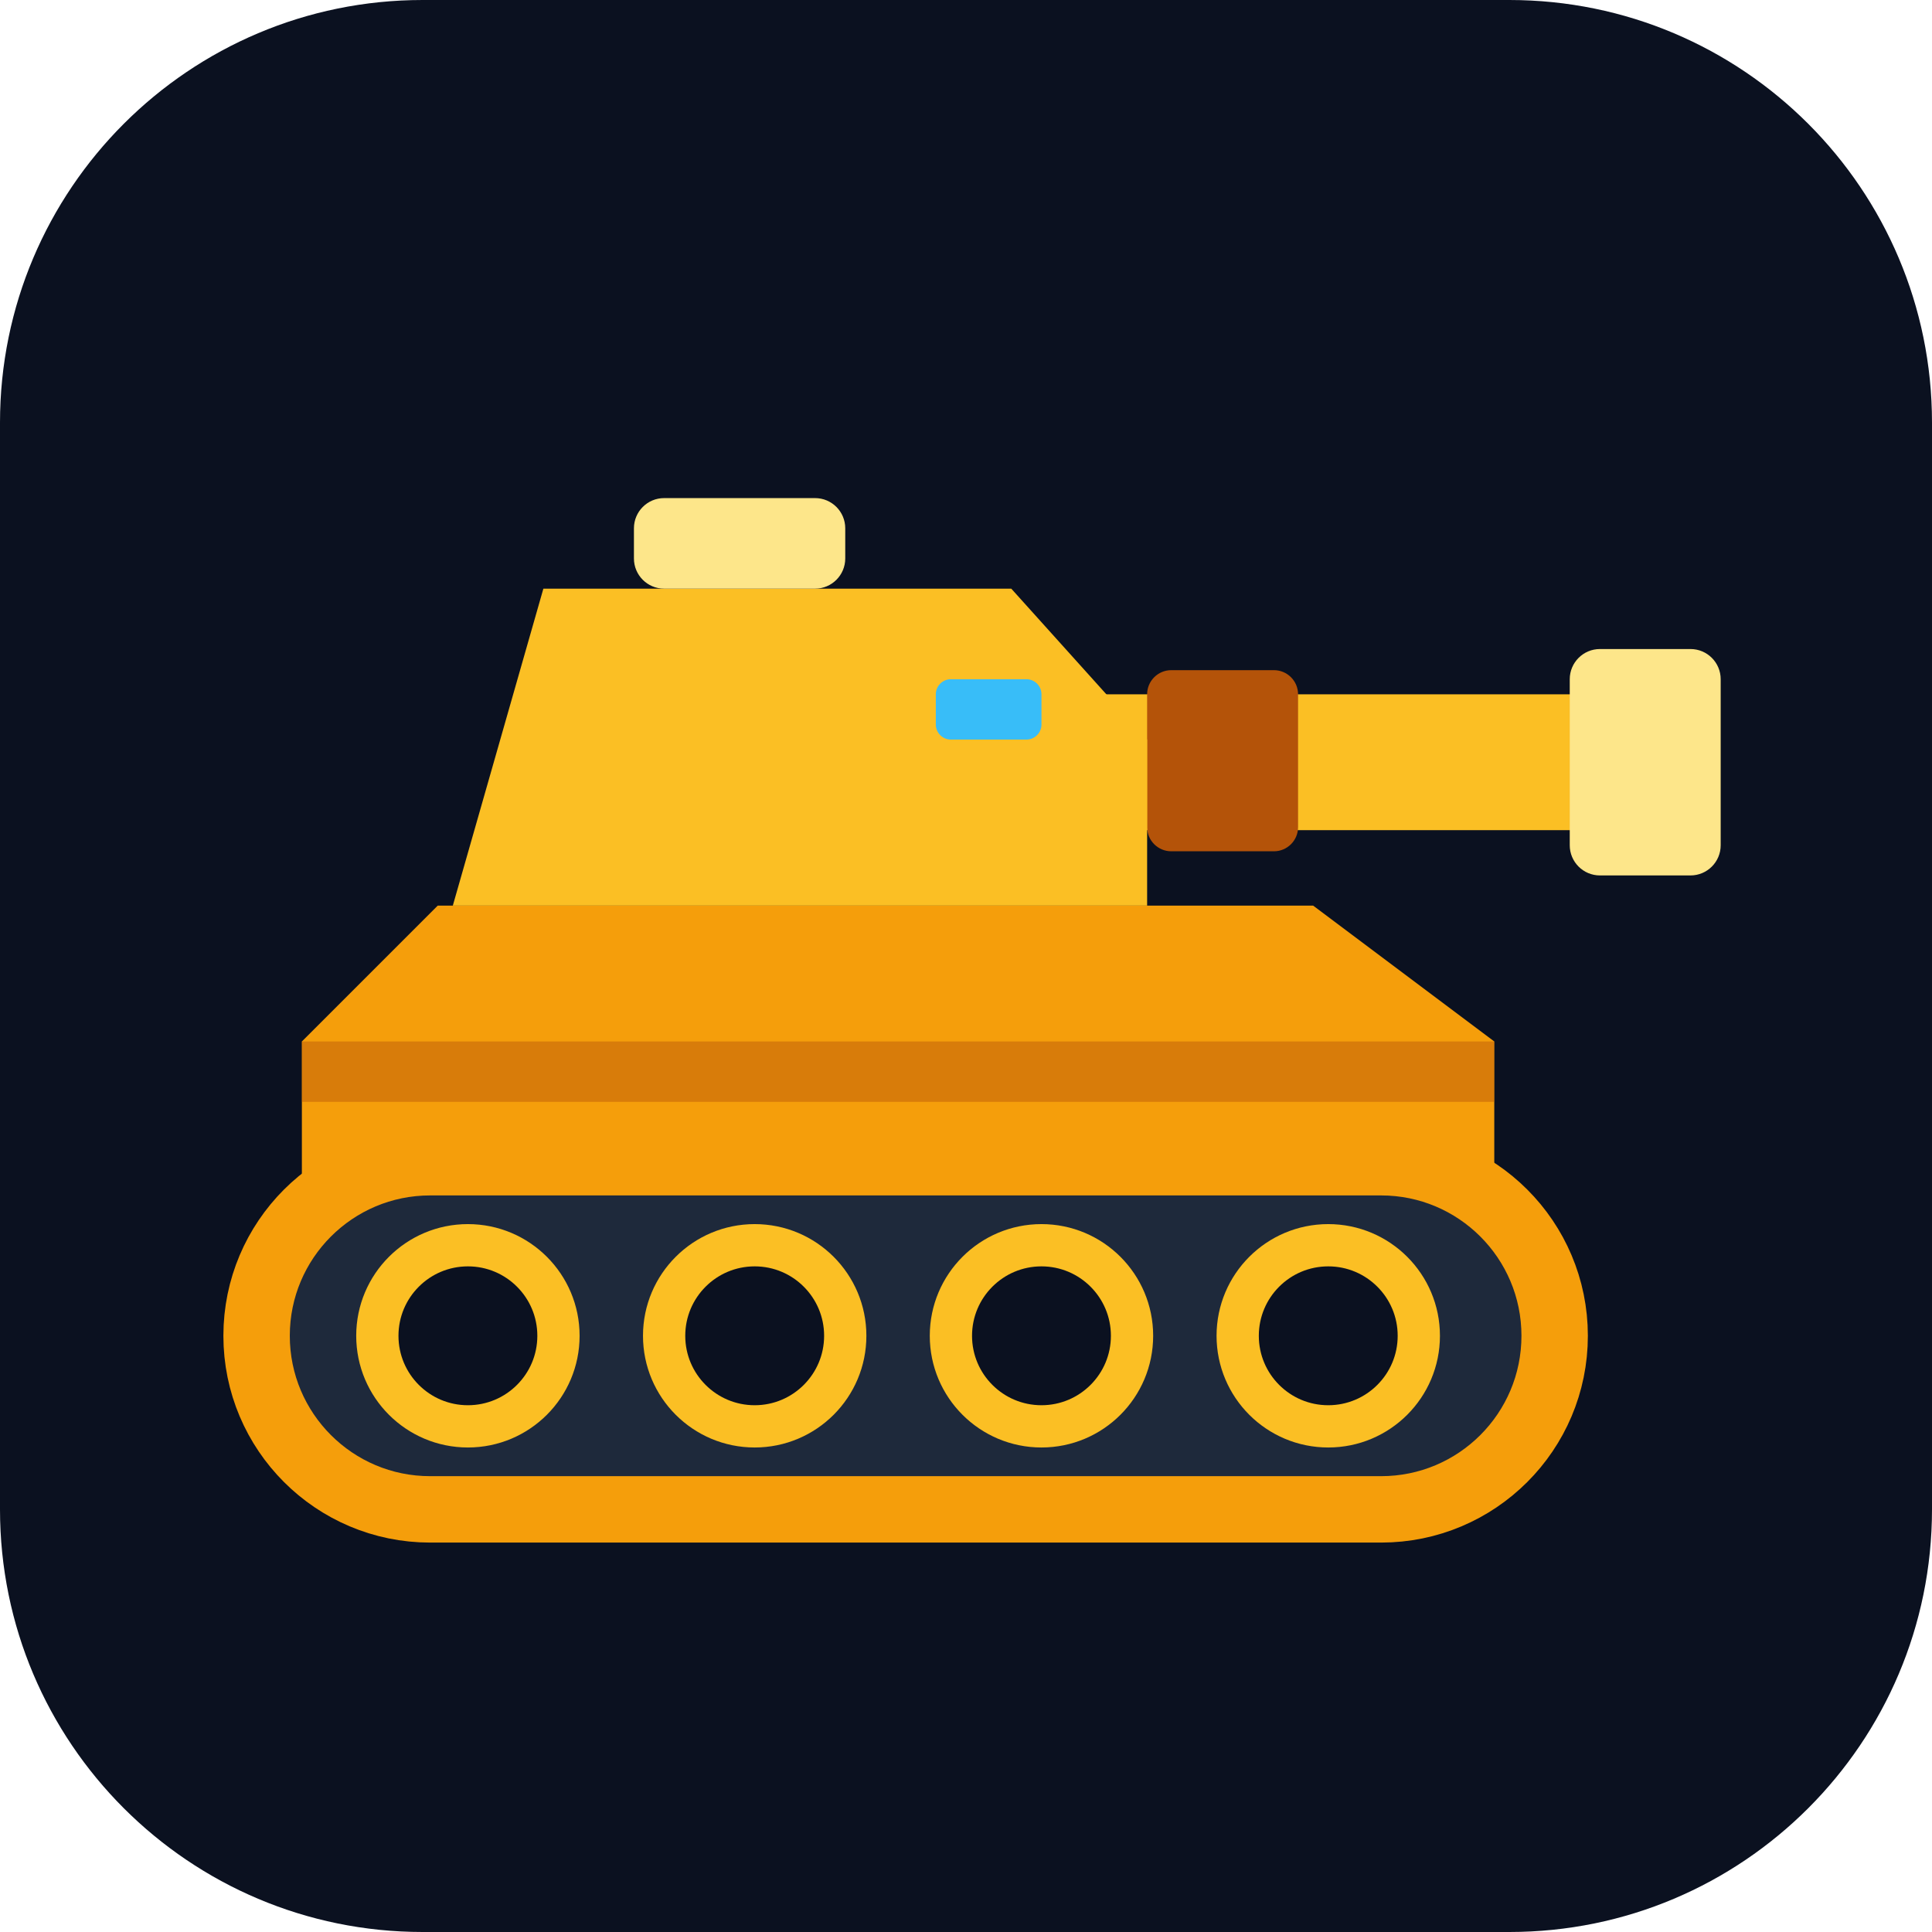
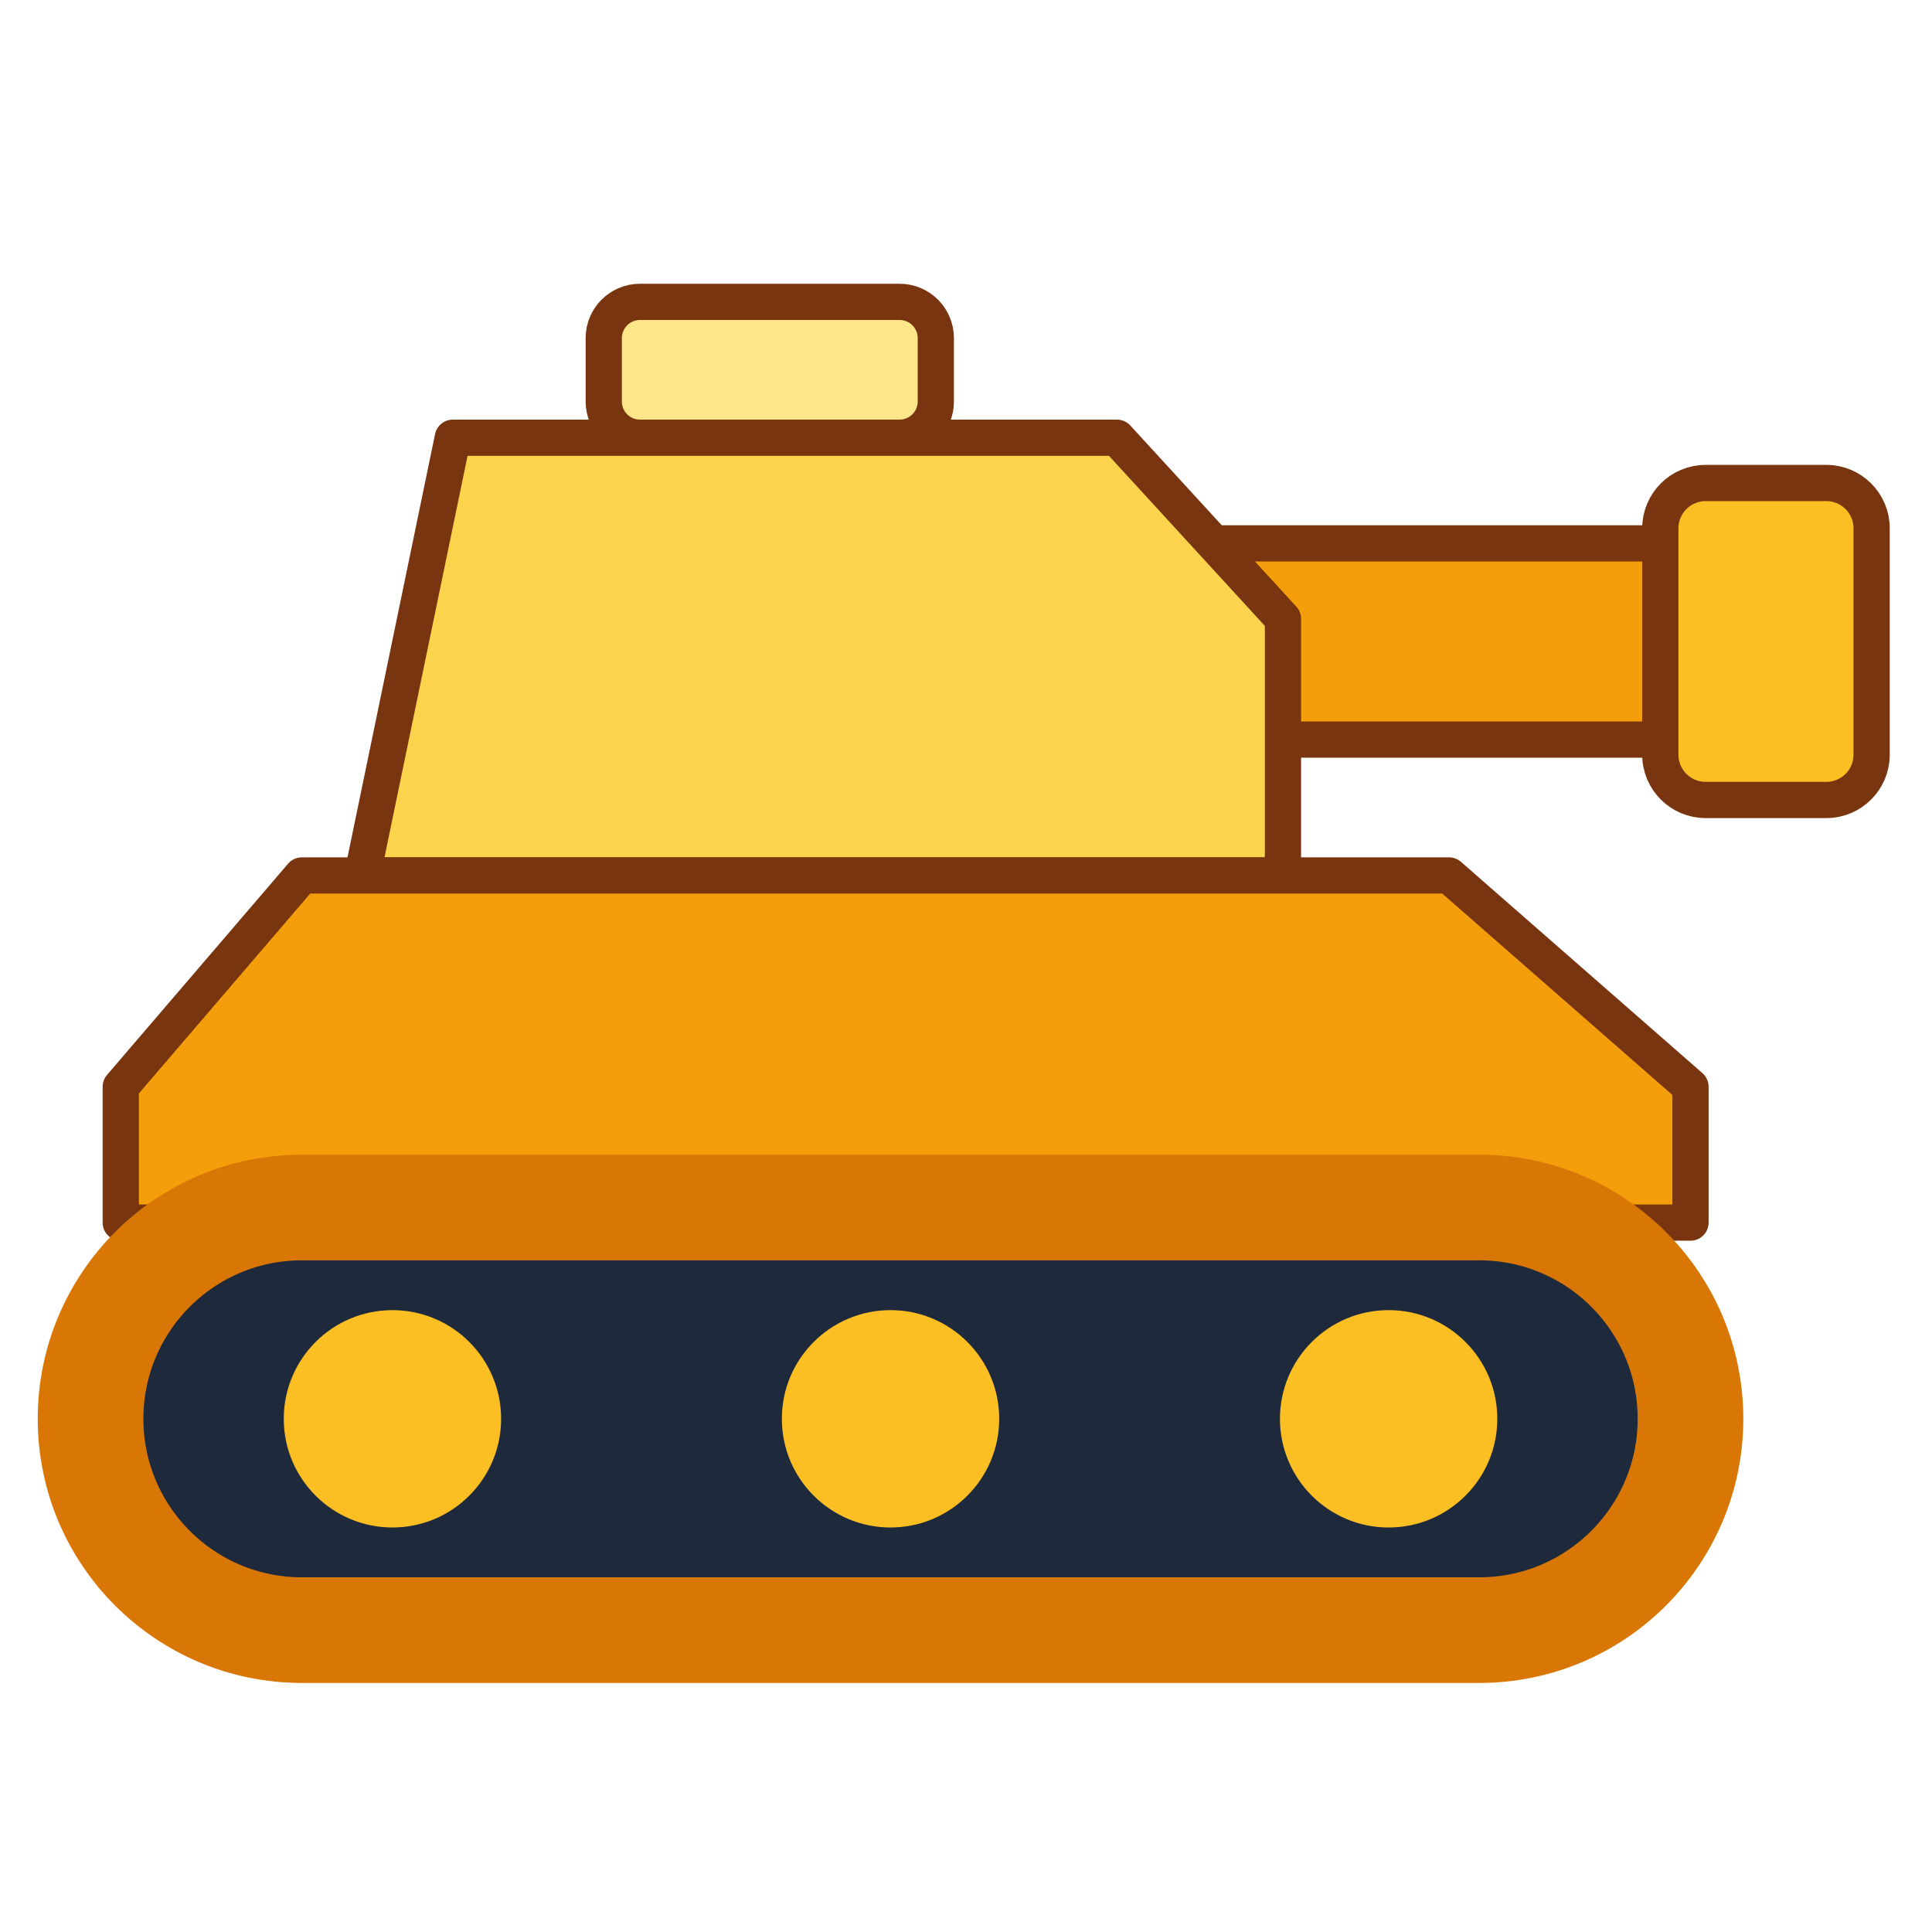
<svg xmlns="http://www.w3.org/2000/svg" viewBox="0 0 64 64">
-   <style>
-     .bg { fill: #0B1120; }
-     .turret { fill: #FBBF24; }
-     .hull { fill: #F59E0B; }
-     @media (prefers-color-scheme: dark) {
-       .bg { fill: #162033; }
-       .turret { fill: #FCD34D; }
-       .hull { fill: #FBBF24; }
-     }
-   </style>
-   <rect class="bg" width="64" height="64" rx="14" />
-   <path class="turret" d="M35 23h21v4.5H35z" />
-   <rect x="52" y="21.5" width="5" height="7.5" rx="1" fill="#FDE68A" />
-   <rect x="38" y="22.2" width="5" height="6" rx="0.8" fill="#B45309" />
-   <path class="turret" d="M18 19.5h15.5l4.5 5v5.5H15l3-10.5z" />
-   <rect x="21" y="16.5" width="7" height="3" rx="1" fill="#FDE68A" />
-   <rect x="31" y="22.5" width="3.5" height="2" rx="0.5" fill="#38BDF8" />
-   <path class="hull" d="M10 34.5l4.5-4.5h29l6 4.5v4.5H10v-4.5z" />
-   <path d="M10 34.5h39.5v2H10z" fill="#B45309" fill-opacity="0.45" />
-   <rect x="8.5" y="38.5" width="43" height="11.5" rx="5.75" fill="#1E293B" stroke="#F59E0B" stroke-width="2.2" />
-   <circle cx="15.5" cy="44.25" r="3" fill="#0B1120" stroke="#FBBF24" stroke-width="1.4" />
-   <circle cx="25" cy="44.25" r="3" fill="#0B1120" stroke="#FBBF24" stroke-width="1.4" />
-   <circle cx="34.5" cy="44.25" r="3" fill="#0B1120" stroke="#FBBF24" stroke-width="1.4" />
-   <circle cx="44" cy="44.25" r="3" fill="#0B1120" stroke="#FBBF24" stroke-width="1.4" />
+   <rect x="40" y="18" width="19" height="6.5" fill="#F59E0B" stroke="#78350F" stroke-width="1.2" />
+   <rect x="55" y="16" width="7" height="10.5" rx="1.5" fill="#FBBF24" stroke="#78350F" stroke-width="1.2" />
+   <rect x="20" y="10" width="11" height="4.5" rx="1.2" fill="#FDE68A" stroke="#78350F" stroke-width="1.2" />
+   <path d="M15 14.5h22l5.5 6v8.5H12l3-14.5z" fill="#FCD34D" stroke="#78350F" stroke-width="1.2" stroke-linejoin="round" />
+   <path d="M4 36l6-7h38l8 7v4.5H4z" fill="#F59E0B" stroke="#78350F" stroke-width="1.2" stroke-linejoin="round" />
+   <rect x="3" y="40" width="53" height="14" rx="7" fill="#1E293B" stroke="#D97706" stroke-width="3.5" />
+   <circle cx="13" cy="47" r="3.6" fill="#FBBF24" />
+   <circle cx="29.5" cy="47" r="3.6" fill="#FBBF24" />
+   <circle cx="46" cy="47" r="3.6" fill="#FBBF24" />
</svg>
